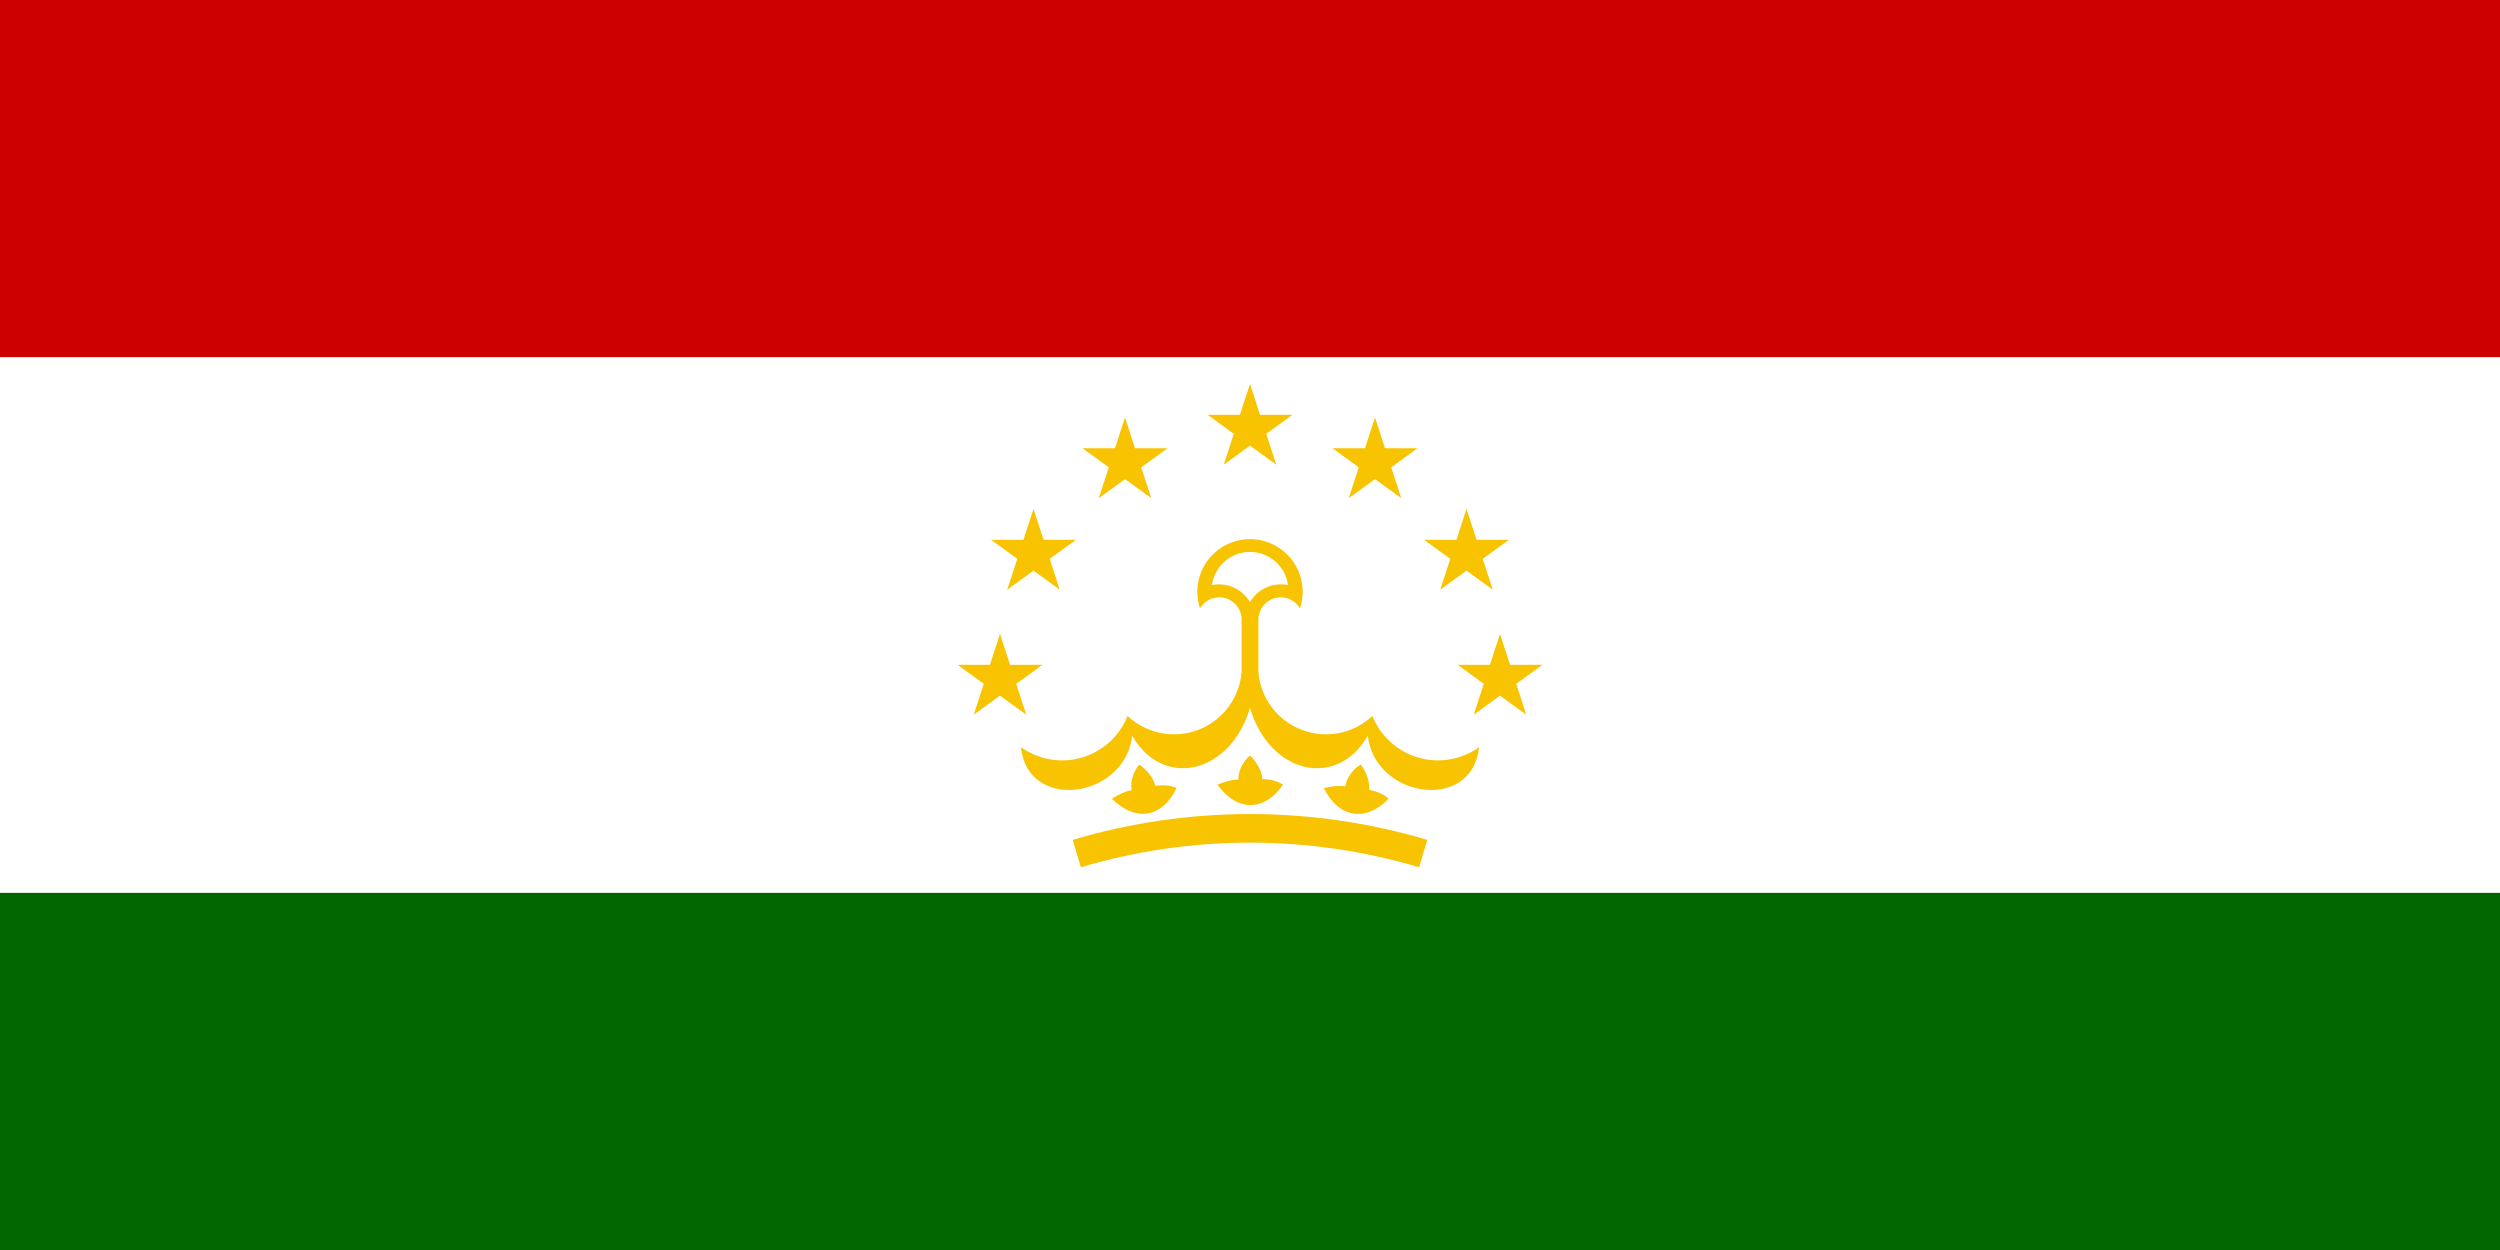
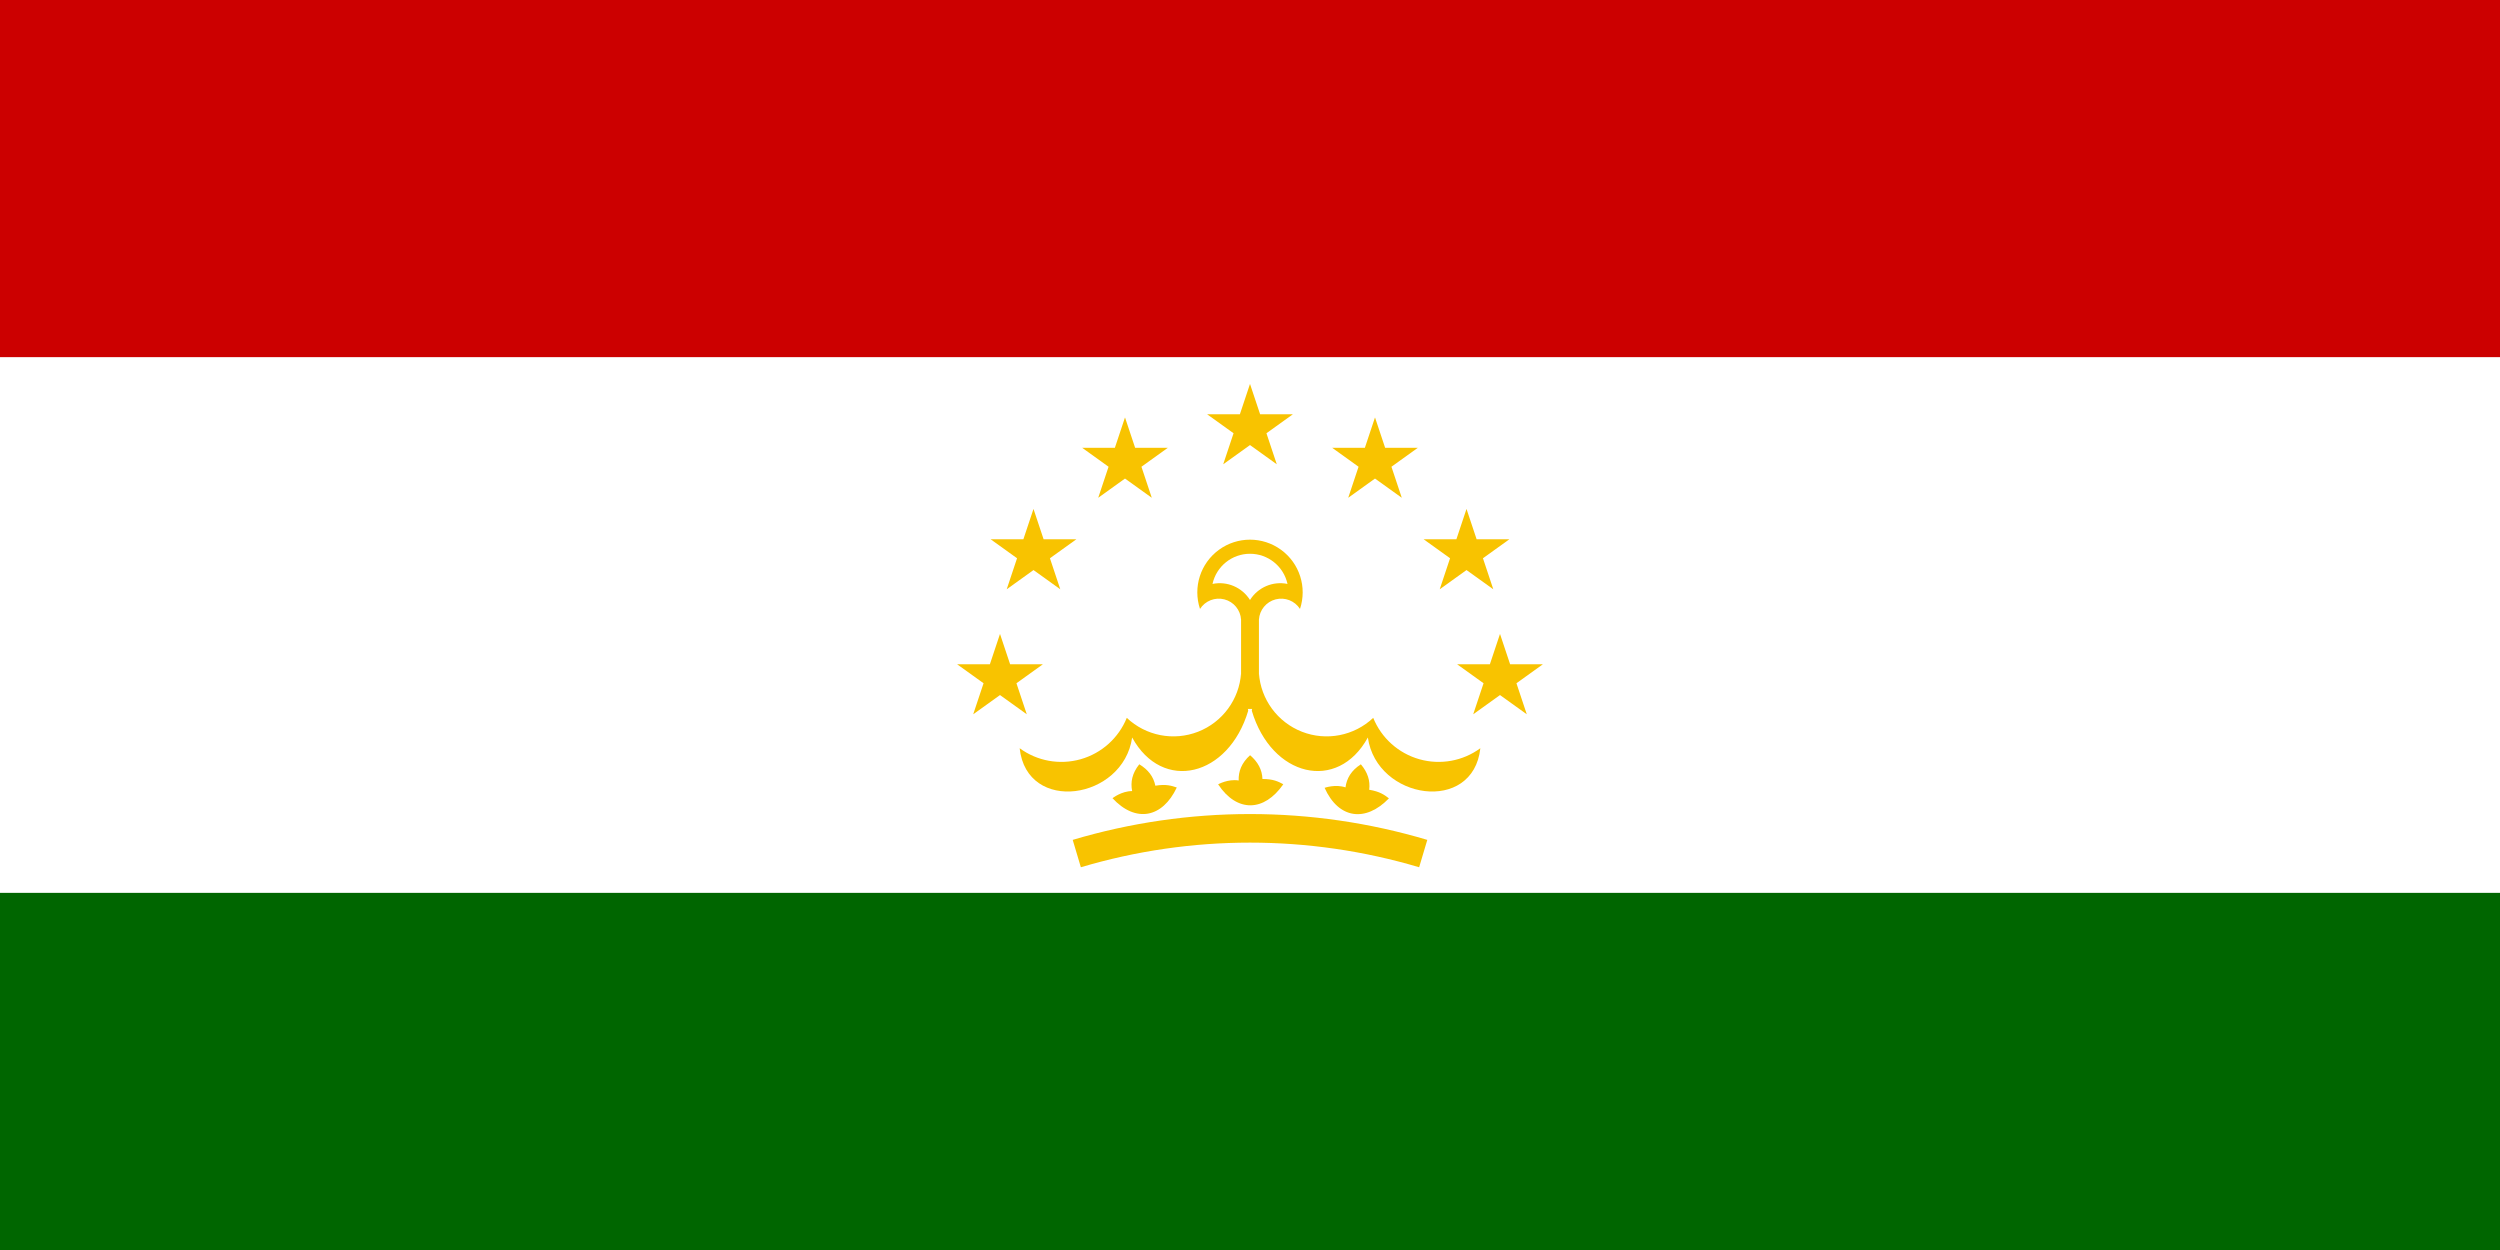
- <svg xmlns="http://www.w3.org/2000/svg" xmlns:xlink="http://www.w3.org/1999/xlink" width="1200" height="600" viewBox="0 0 1400 700">
-   <rect width="1400" fill="#060" height="700" />
-   <rect width="1400" fill="#fff" height="500" />
-   <rect width="1400" fill="#c00" height="200" />
-   <g fill="#f8c300">
-     <path d="M 672.0,340.7 a 12.5,12.5 0,0,1 23.3,5.9 v 50 h 9.4 v -50 a 12.5,12.5 0,0,1 23.3,-5.9 a 29.5,29.5 0,1,0 -56,0" />
-     <path d="M 678.7,327.65 a 20,20 0,0,1 21.3,9.55 a 20,20 0,0,1 21.3,-9.55 a 21.5,21.5 0,0,0 -42.6,0" fill="#fff" />
-     <path id="w" d="M 695.3,376.627 a 38,38 0 0 1 -63.845,24.316 a 39.5,39.5 0 0 1 -59.734,17.467 c 3.65,36.426 58.252,28.989 62.32,-6.429 17.154,30.115 54.873,21.49 65.91,-15.4 z" />
-     <use xlink:href="#w" transform="translate(700,0) scale(-1,1) translate(-700,0)" />
-     <path id="r" d="M 658.84,441.31 c -7.618,16.446 -22.845,19.271 -36.164,5.995 0,0 5.354,-3.783 11.086,-4.826 -1.075,-4.574 1.129,-10.902 4.235,-14.324 3.257,2.226 7.804,6.689 8.96,11.874 8.029,-1.039 11.883,1.282 11.883,1.282 z" />
-     <use xlink:href="#r" transform="rotate(9.37, 700,804)" />
-     <use xlink:href="#r" transform="rotate(18.74, 700,804)" />
-     <path d="M 603,478 a 340,340 0 0 1 194,0" fill="none" stroke-width="16" stroke="#f8c300" />
-     <g transform="translate(700,380)">
-       <g transform="translate(0,-140)">
-         <polygon id="s" points="0,-513674 301930,415571 -488533,-158734 488533,-158734 -301930,415571" transform="scale(0.000048669)" />
-       </g>
-       <g id="h">
-         <use xlink:href="#s" transform="rotate(-30) translate(0,-140) rotate(30)" />
-         <use xlink:href="#s" transform="rotate(-60) translate(0,-140) rotate(60)" />
-         <use xlink:href="#s" transform="rotate(-90) translate(0,-140) rotate(90)" />
-       </g>
-       <use xlink:href="#h" transform="scale(-1,1)" />
+ <svg xmlns="http://www.w3.org/2000/svg" xmlns:xlink="http://www.w3.org/1999/xlink" width="1200" height="600" viewBox="0 0 1400 700" fill="#f8c300">
+   <path d="M0 0H1400V700H0z" fill="#060" />
+   <path d="M0 0H1400V500H0z" fill="#fff" />
+   <path d="M0 0H1400V200H0z" fill="#c00" />
+   <path d="m672 341a12.5 12.5 0 0123 6v50h10v-50a12.5 12.5 0 0123-6 29.5 29.5 0 10-56 0" />
+   <path d="m679 327a20 20 0 0121 9 20 20 0 0121-9 21.5 21.5 0 00-42 0" fill="#fff" />
+   <path id="w" d="m695 377a38 38 0 01-64 25 39.5 39.5 0 01-60 17c4 37 58 29 63-6 17 31 54 22 65-15z" />
+   <use xlink:href="#w" transform="translate(1400,0) scale(-1,1)" />
+   <path id="r" d="m659 441c-8 17-23 20-36 6 0 0 5-4 11-4-1-5 0-10 4-15 5 3 8 7 9 12 6-1 9 0 12 1z" />
+   <use xlink:href="#r" transform="rotate(9.37, 700,804)" />
+   <use xlink:href="#r" transform="rotate(18.74, 700,804)" />
+   <path d="m603 478a340 340 0 01194 0" fill="none" stroke-width="16" stroke="#f8c300" />
+   <g transform="translate(700,380)">
+     <path id="s" d="M0-165 15-120-24-148 24-148-15-120" />
+     <g id="h" transform="translate(0,140)">
+       <use xlink:href="#s" transform="rotate(-30) translate(0,-140) rotate(30)" />
+       <use xlink:href="#s" transform="rotate(-60) translate(0,-140) rotate(60)" />
+       <use xlink:href="#s" transform="rotate(-90) translate(0,-140) rotate(90)" />
    </g>
+     <use xlink:href="#h" transform="scale(-1,1)" />
  </g>
</svg>
